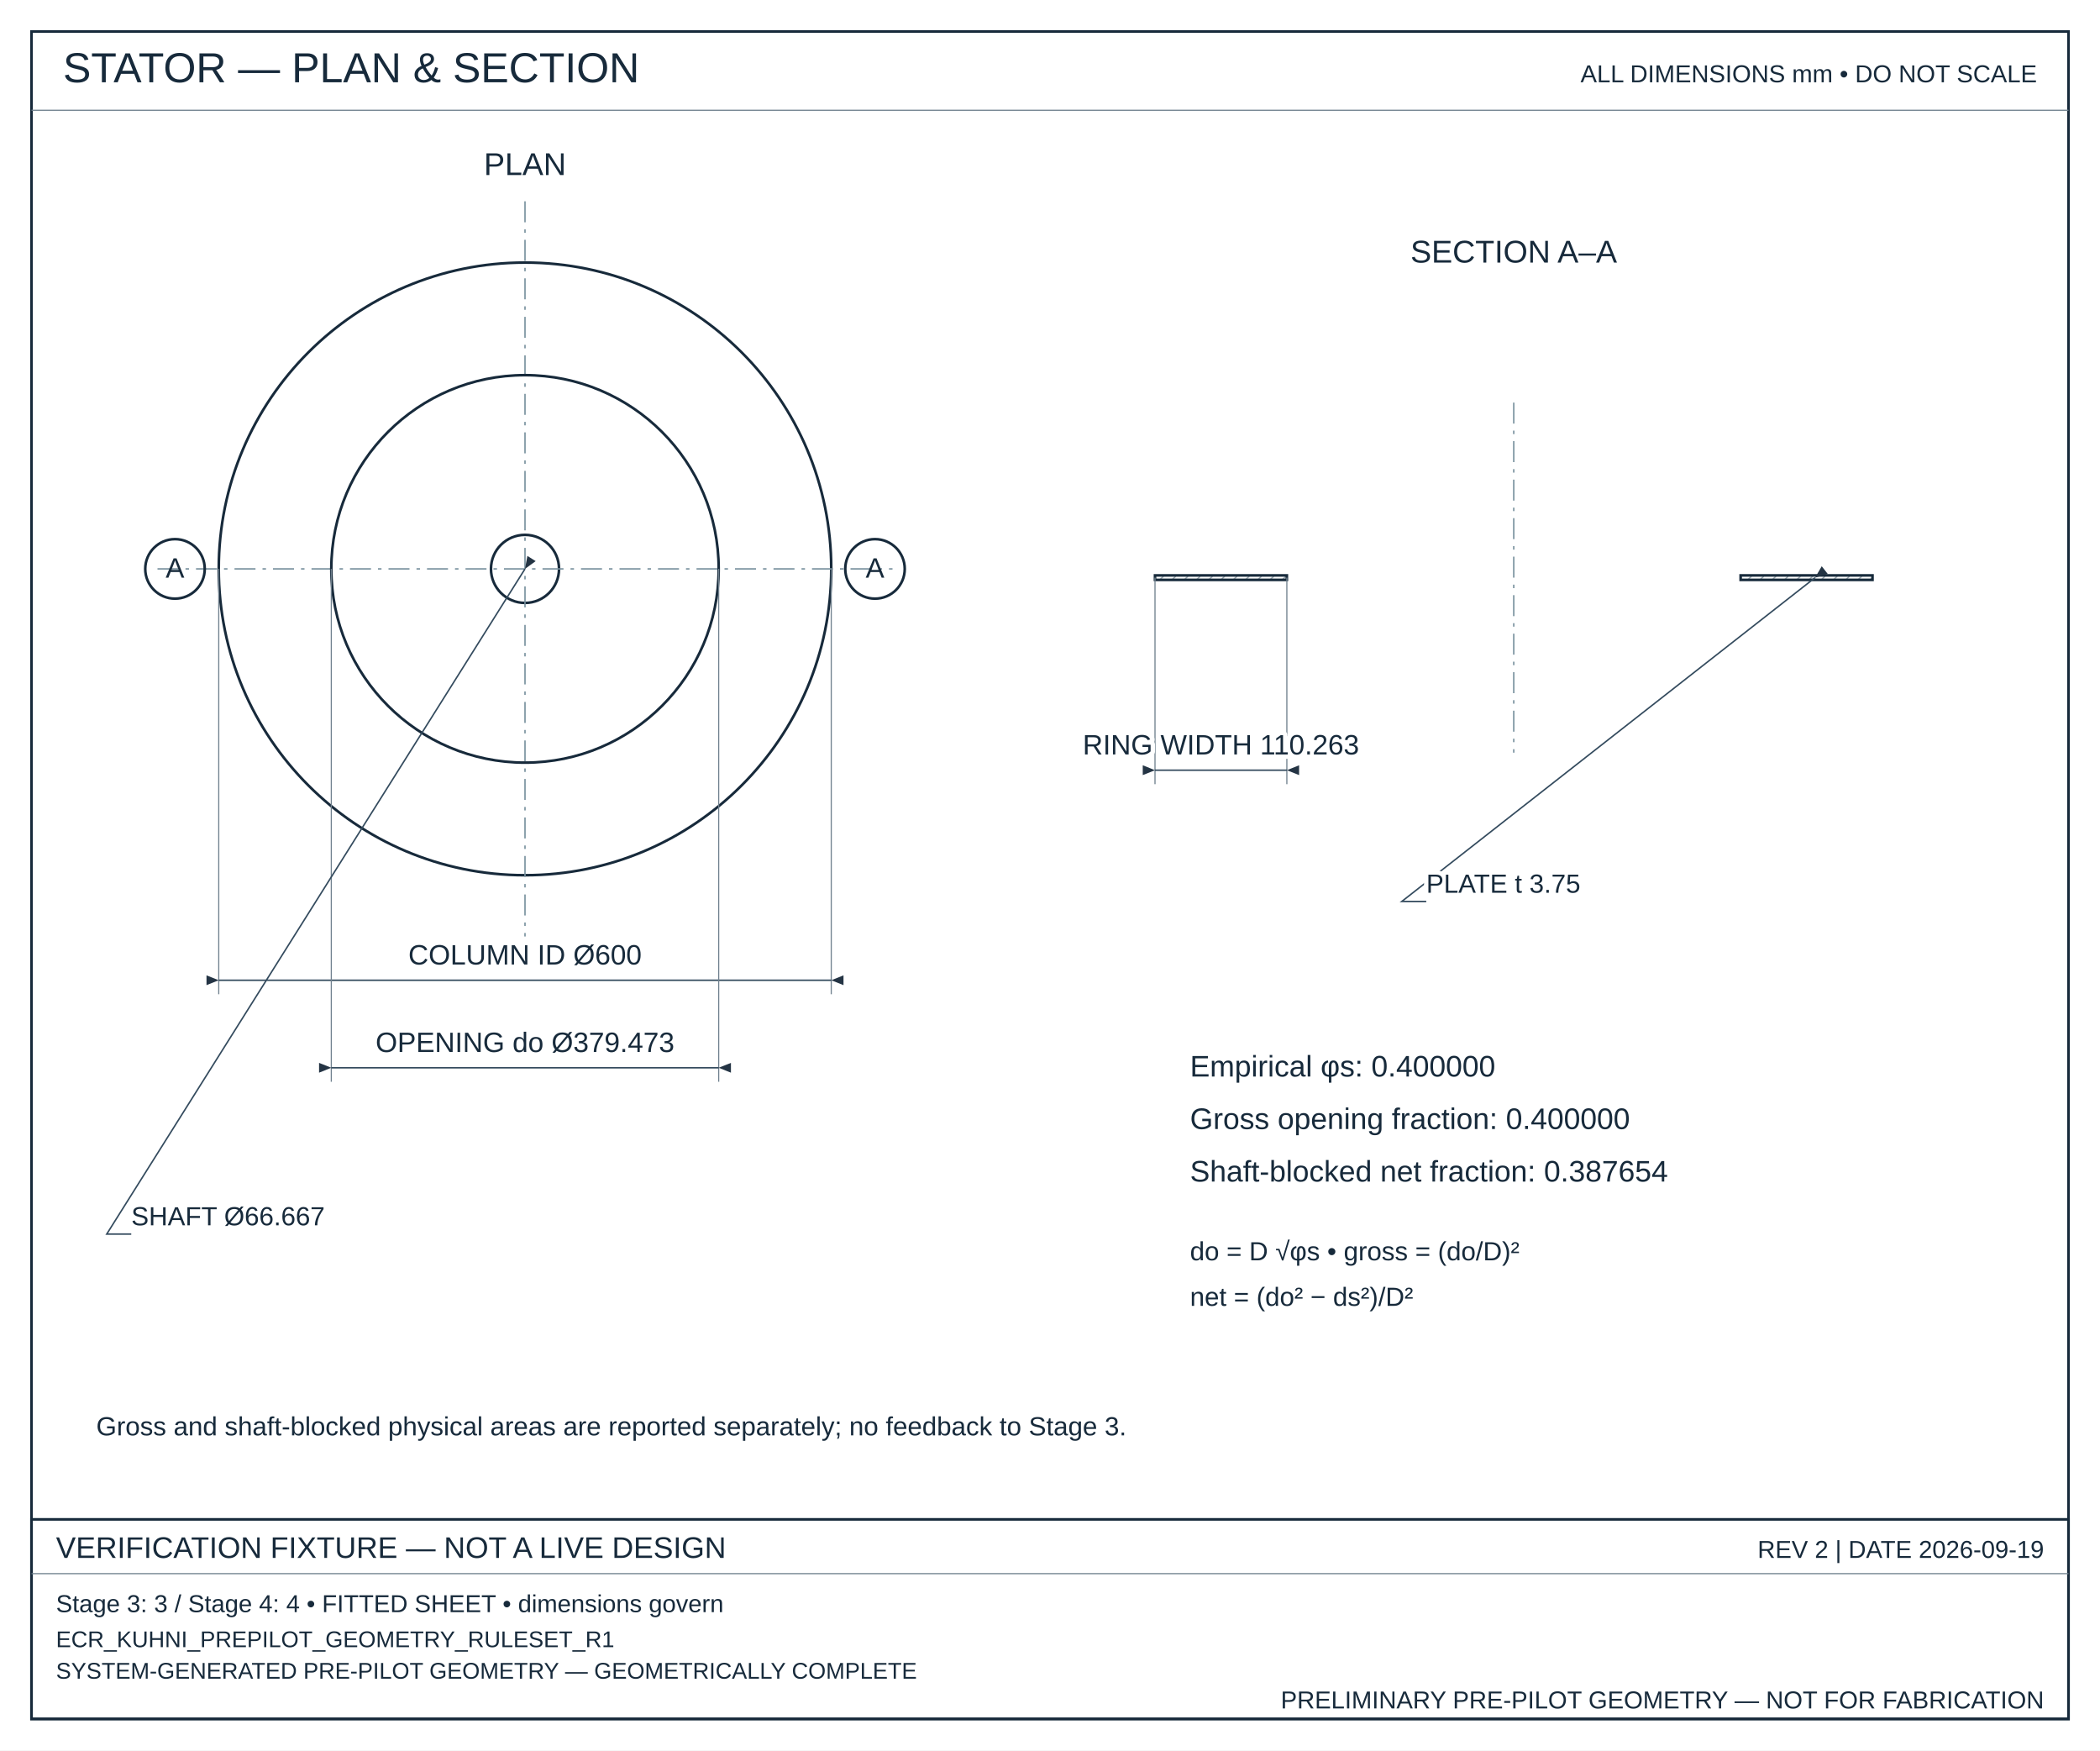
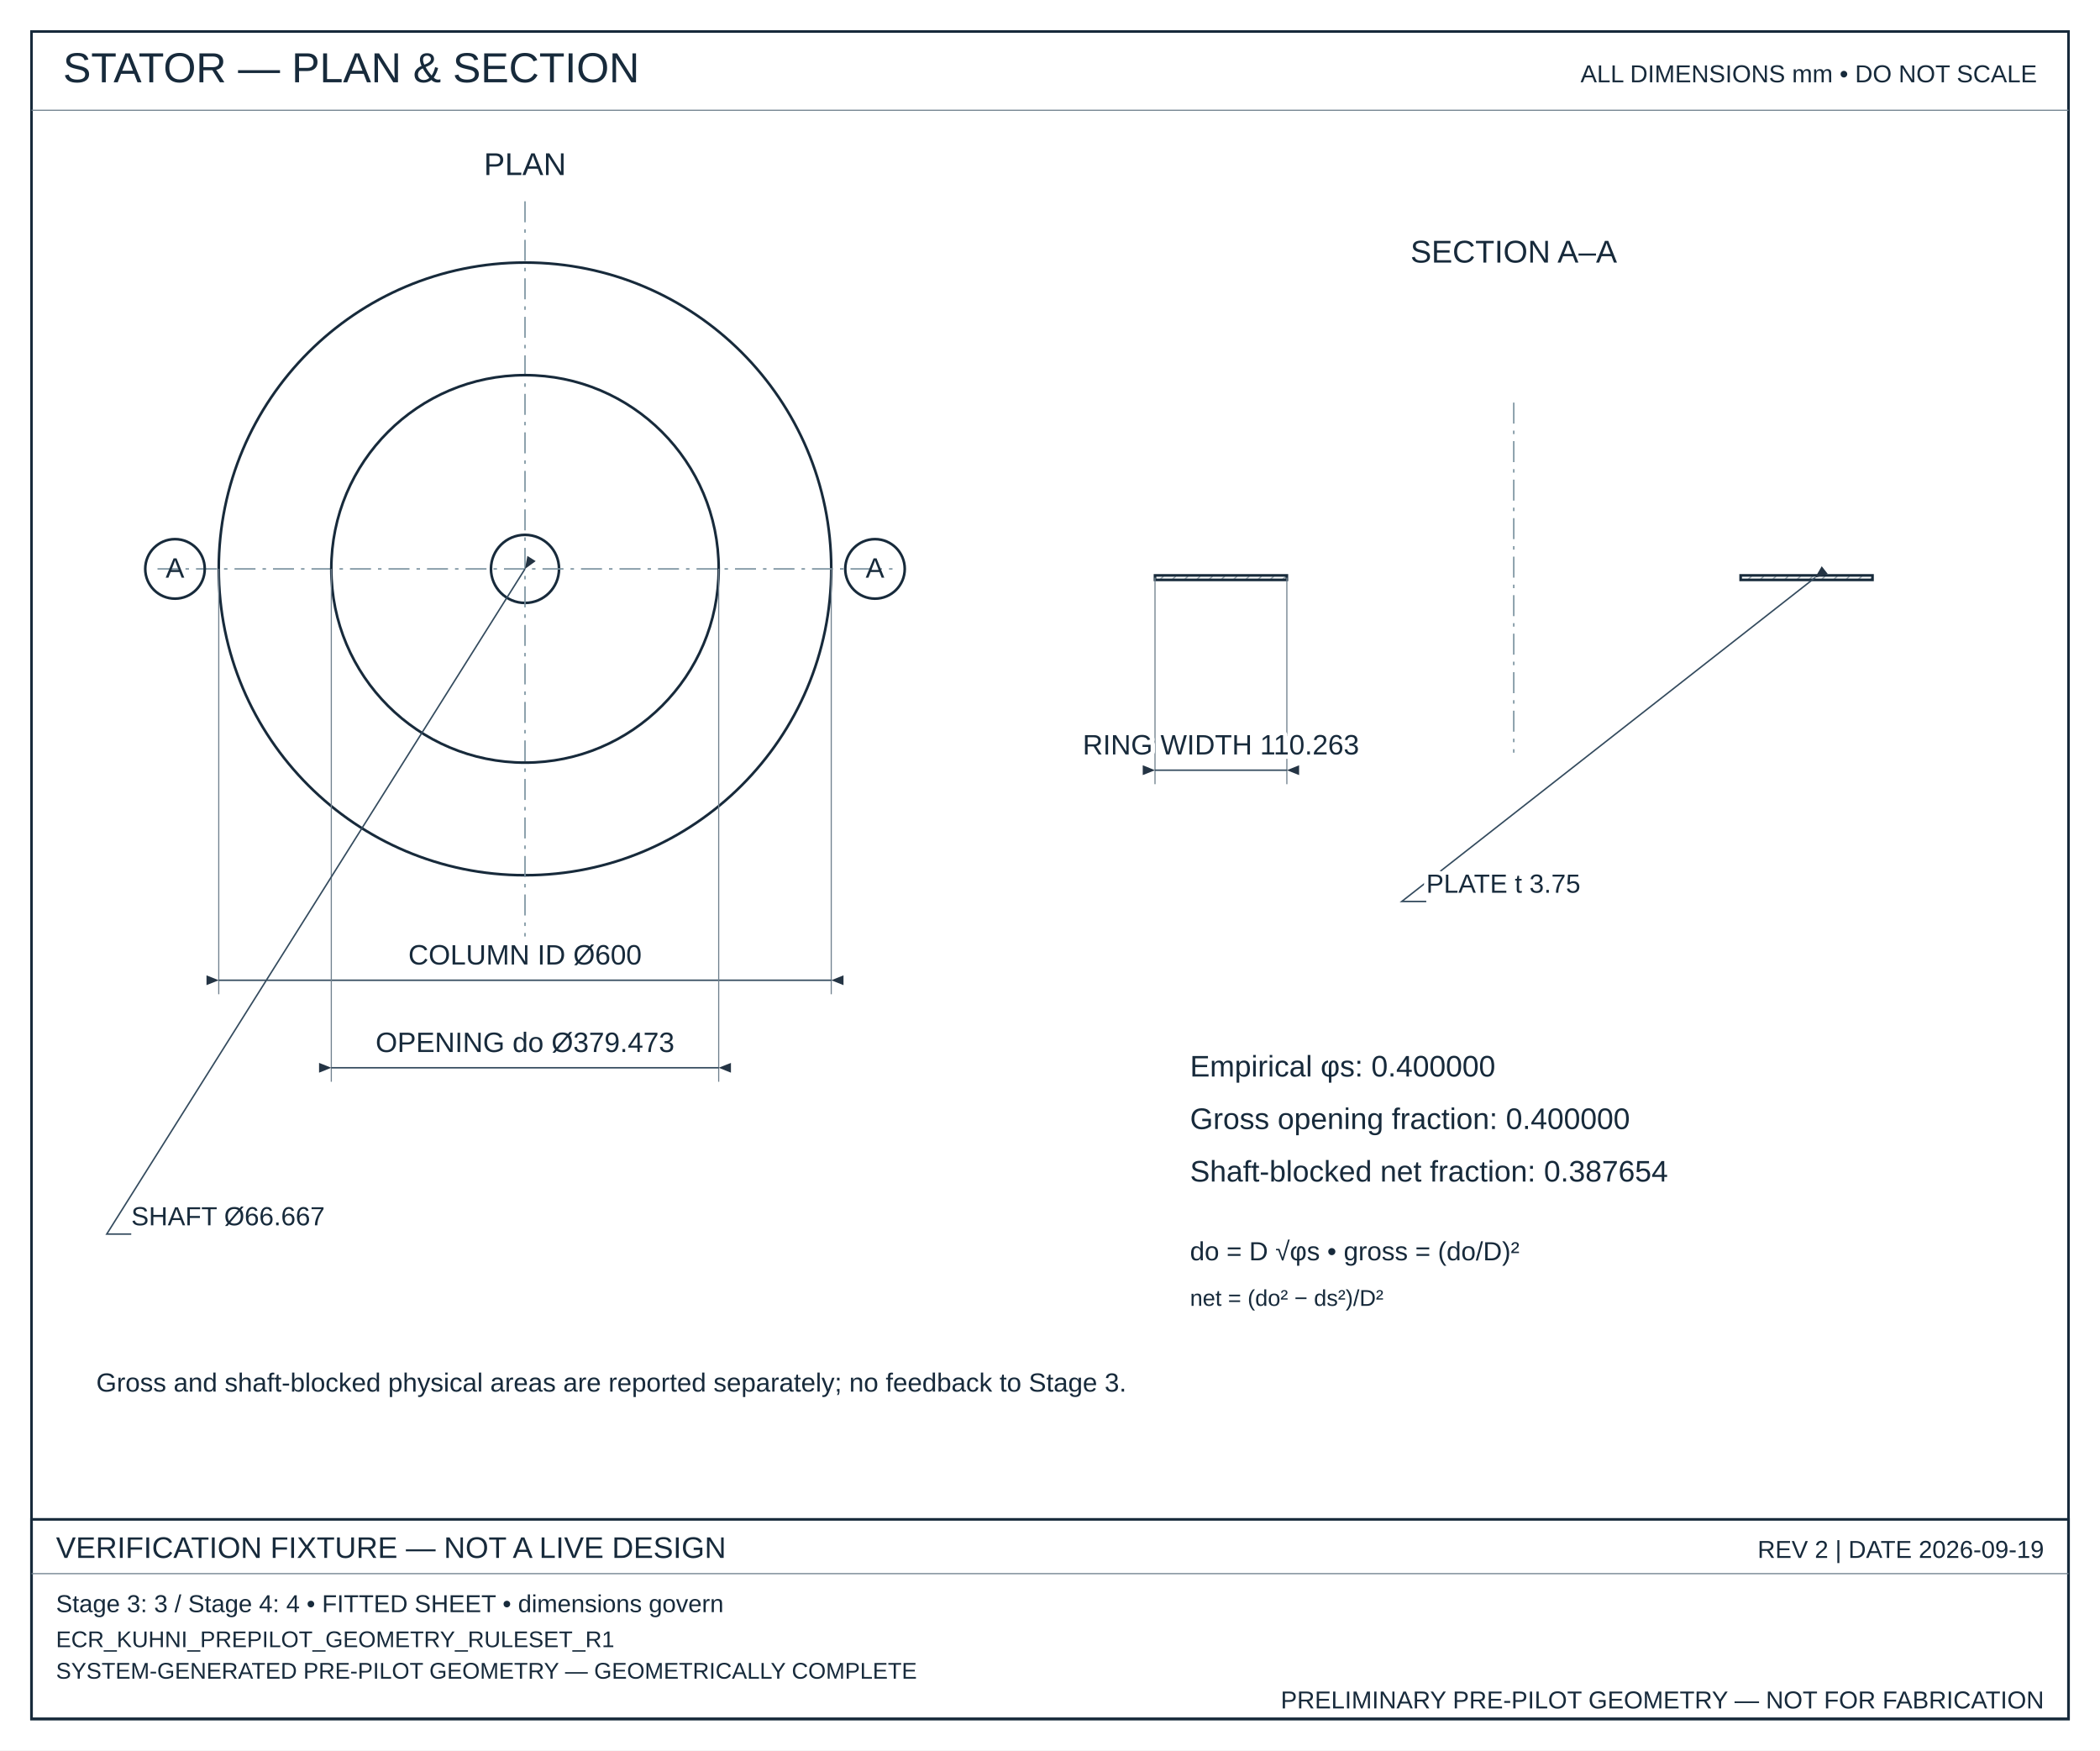
<svg xmlns="http://www.w3.org/2000/svg" data-view="stator" viewBox="0 0 1200 1000" width="1200" height="1000" role="img" aria-label="STATOR — PLAN &amp; SECTION">
  <defs>
    <marker id="dim-arrow" viewBox="0 0 10 10" refX="0" refY="5" markerWidth="7" markerHeight="7" orient="auto-start-reverse" markerUnits="userSpaceOnUse">
      <path d="M10,1 L0,5 L10,9 Z" fill="#243444" />
    </marker>
    <pattern id="section-hatch" width="7" height="7" patternUnits="userSpaceOnUse">
      <path d="M0,7 L7,0" stroke="#81909b" stroke-width=".6" />
    </pattern>
  </defs>
  <style>text{font-family:Arial,Helvetica,sans-serif;fill:#172a3b;stroke:none}.object{stroke:#172a3b;stroke-width:1.5}.extension{stroke:#70818e;stroke-width:.65}.dimension{stroke:#344b5e;stroke-width:.85;fill:none}.centerline{stroke:#77909d;stroke-width:.8;stroke-dasharray:12 4 2 4}.dimension-label{paint-order:stroke;stroke:white;stroke-width:5;stroke-linejoin:round;fill:#172a3b}</style>
  <rect width="100%" height="100%" fill="white" />
  <text x="300" y="100" font-size="18" text-anchor="middle">PLAN</text>
  <circle class="object" cx="300" cy="325" r="175" fill="none" />
  <circle class="object" cx="300" cy="325" r="19.444" fill="none" />
  <line class="centerline" x1="90" y1="325" x2="510" y2="325" />
  <line class="centerline" x1="300" y1="115" x2="300" y2="535" />
  <circle class="object" cx="300" cy="325" r="110.68" fill="none" />
  <g data-dimension="COLUMN ID Ø600">
    <line class="extension" x1="125" y1="325" x2="125" y2="568" />
    <line class="extension" x1="475" y1="325" x2="475" y2="568" />
    <path class="dimension" d="M125,560 H475" marker-start="url(#dim-arrow)" marker-end="url(#dim-arrow)" />
    <text x="300" y="551" font-size="16" text-anchor="middle" class="dimension-label">COLUMN ID Ø600</text>
  </g>
  <g data-dimension="OPENING do Ø379.473">
    <line class="extension" x1="189.32" y1="325" x2="189.32" y2="618" />
    <line class="extension" x1="410.68" y1="325" x2="410.68" y2="618" />
    <path class="dimension" d="M189.32,610 H410.68" marker-start="url(#dim-arrow)" marker-end="url(#dim-arrow)" />
    <text x="300" y="601" font-size="16" text-anchor="middle" class="dimension-label">OPENING do Ø379.473</text>
  </g>
  <g data-leader="SHAFT Ø66.667">
    <path class="dimension" d="M75,705 H61 L300,325" marker-end="url(#dim-arrow)" />
    <text x="75" y="700" font-size="15" text-anchor="start" class="dimension-label">SHAFT Ø66.667</text>
  </g>
  <text x="865" y="150" font-size="18" text-anchor="middle">SECTION A–A</text>
  <rect class="object" data-component="stator-section-left" x="660" y="328.719" width="75.347" height="2.562" fill="url(#section-hatch)" />
  <rect class="object" data-component="stator-section-right" x="994.653" y="328.719" width="75.347" height="2.562" fill="url(#section-hatch)" />
  <line class="centerline" x1="865" y1="230" x2="865" y2="430" />
  <g data-dimension="RING WIDTH 110.263">
    <line class="extension" x1="660" y1="330" x2="660" y2="448" />
    <line class="extension" x1="735.347" y1="330" x2="735.347" y2="448" />
    <path class="dimension" d="M660,440 H735.347" marker-start="url(#dim-arrow)" marker-end="url(#dim-arrow)" />
    <text x="697.673" y="431" font-size="16" text-anchor="middle" class="dimension-label">RING WIDTH 110.263</text>
  </g>
  <g data-leader="PLATE t 3.75">
    <path class="dimension" d="M815,515 H801 L1037.2,330" marker-end="url(#dim-arrow)" />
    <text x="815" y="510" font-size="15" text-anchor="start" class="dimension-label">PLATE t 3.75</text>
  </g>
  <text x="680" y="615" font-size="17" text-anchor="start">Empirical φs: 0.400000</text>
  <text x="680" y="645" font-size="17" text-anchor="start">Gross opening fraction: 0.400000</text>
  <text x="680" y="675" font-size="17" text-anchor="start">Shaft-blocked net fraction: 0.387654</text>
  <text x="680" y="720" font-size="15" text-anchor="start">do = D √φs  •  gross = (do/D)²</text>
-   <text x="680" y="746" font-size="15" text-anchor="start">net = (do² − ds²)/D²</text>
-   <text x="55" y="820" font-size="15" text-anchor="start">Gross and shaft-blocked physical areas are reported separately; no feedback to Stage 3.</text>
+   <text x="680" y="746" font-size="13" text-anchor="start">net = (do² − ds²)/D²</text>
+   <text x="55" y="795" font-size="15" text-anchor="start">Gross and shaft-blocked physical areas are reported separately; no feedback to Stage 3.</text>
+   <text x="55" y="820" font-size="12" text-anchor="start" />
  <circle class="object" cx="100" cy="325" r="17" fill="none" />
  <text x="100" y="330" font-size="16" text-anchor="middle">A</text>
  <circle class="object" cx="500" cy="325" r="17" fill="none" />
  <text x="500" y="330" font-size="16" text-anchor="middle">A</text>
  <rect class="object" data-component="drawing-border" x="18" y="18" width="1164" height="964" fill="none" />
  <text x="36" y="47" font-size="24" text-anchor="start">STATOR — PLAN &amp; SECTION</text>
  <text x="1164" y="47" font-size="14" text-anchor="end">ALL DIMENSIONS mm • DO NOT SCALE</text>
  <line class="extension" x1="18" y1="63" x2="1182" y2="63" />
  <rect class="object" data-component="title-block" x="18" y="868" width="1164" height="114" fill="none" />
  <line class="extension" x1="18" y1="899" x2="1182" y2="899" />
  <text x="32" y="890" font-size="17" text-anchor="start">VERIFICATION FIXTURE — NOT A LIVE DESIGN</text>
  <text x="1168" y="890" font-size="14" text-anchor="end">REV 2  |  DATE 2026-09-19</text>
  <text x="32" y="921" font-size="14" text-anchor="start">Stage 3: 3   /   Stage 4: 4   •   FITTED SHEET • dimensions govern</text>
  <text x="32" y="941" font-size="13" text-anchor="start">ECR_KUHNI_PREPILOT_GEOMETRY_RULESET_R1</text>
  <text x="32" y="959" font-size="13" text-anchor="start">SYSTEM-GENERATED PRE-PILOT GEOMETRY — GEOMETRICALLY COMPLETE</text>
  <text x="1168" y="976" font-size="14" text-anchor="end">PRELIMINARY PRE-PILOT GEOMETRY — NOT FOR FABRICATION</text>
</svg>
